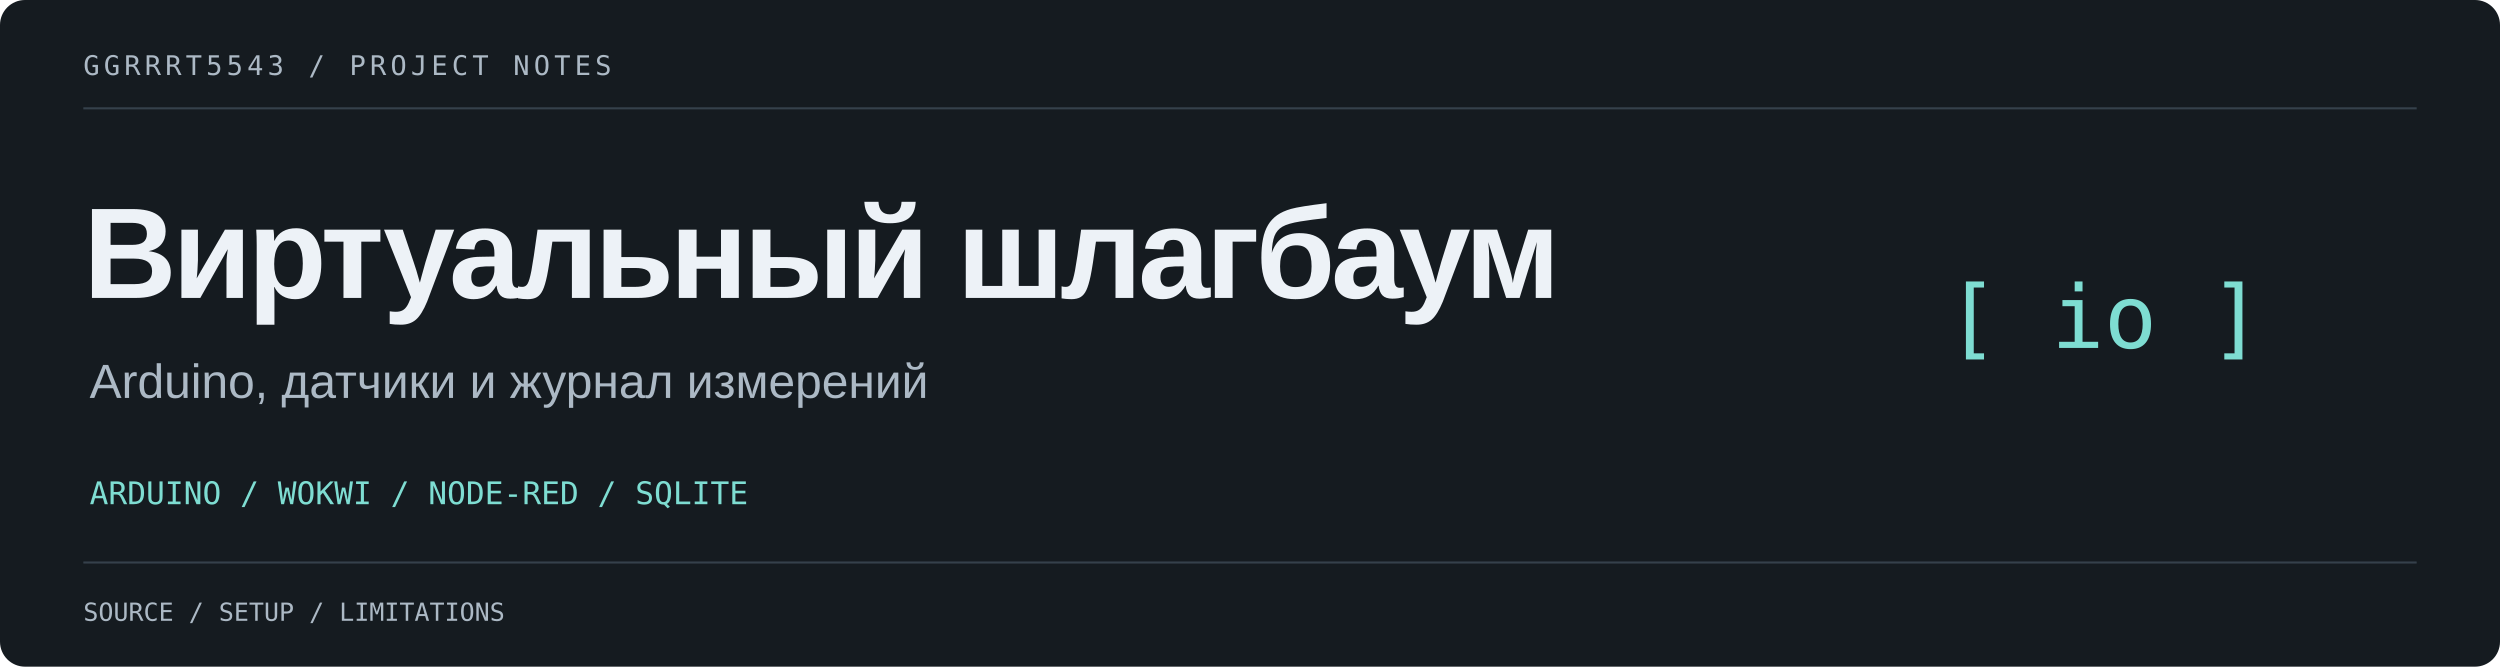
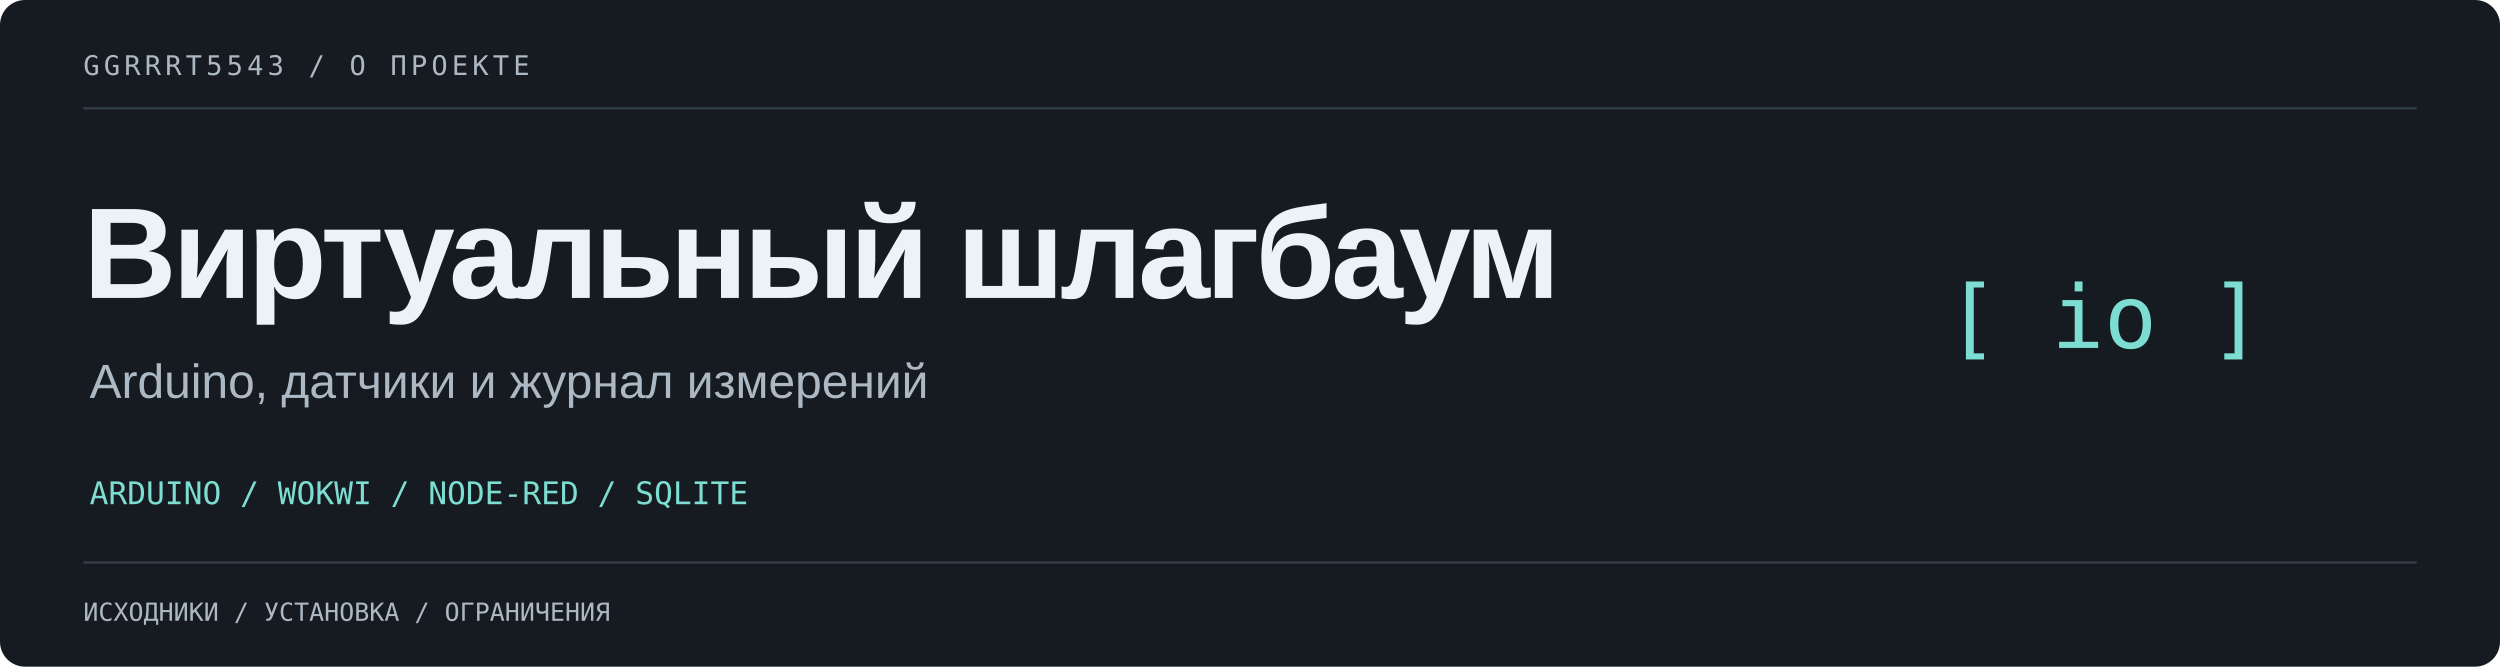
<svg xmlns="http://www.w3.org/2000/svg" width="1200" height="320" viewBox="0 0 1200 320" role="img">
  <rect width="1200" height="320" rx="12" fill="#151b20" />
  <path d="M40 52H1160M40 270H1160" stroke="#35414b" />
-   <text x="40" y="36" font-family="Consolas,monospace" font-size="13" letter-spacing="2" fill="#acb9c5">GGRRRT5543 / PROJECT NOTES</text>
+   <text x="40" y="36" font-family="Consolas,monospace" font-size="13" letter-spacing="2" fill="#acb9c5">GGRRRT5543 / О ПРОЕКТЕ</text>
  <text x="40" y="143" font-family="Arial,sans-serif" font-size="62" font-weight="bold" letter-spacing="-2" fill="#edf2f7">Виртуальный шлагбаум</text>
  <text x="43" y="191" font-family="Arial,sans-serif" font-size="23" fill="#acb9c5">Arduino, датчики и журнал измерений</text>
  <text x="43" y="242" font-family="Consolas,monospace" font-size="15" fill="#7eddd2">ARDUINO / WOKWI / NODE-RED / SQLITE</text>
  <text x="1010" y="167" font-family="Consolas,monospace" font-size="42" fill="#7eddd2" text-anchor="middle">[ io ]</text>
-   <text x="40" y="298" font-family="Consolas,monospace" font-size="12" fill="#acb9c5">SOURCE / SETUP / LIMITATIONS</text>
+   <text x="40" y="298" font-family="Consolas,monospace" font-size="12" fill="#acb9c5">ИСХОДНИКИ / УСТАНОВКА / ОГРАНИЧЕНИЯ</text>
</svg>
